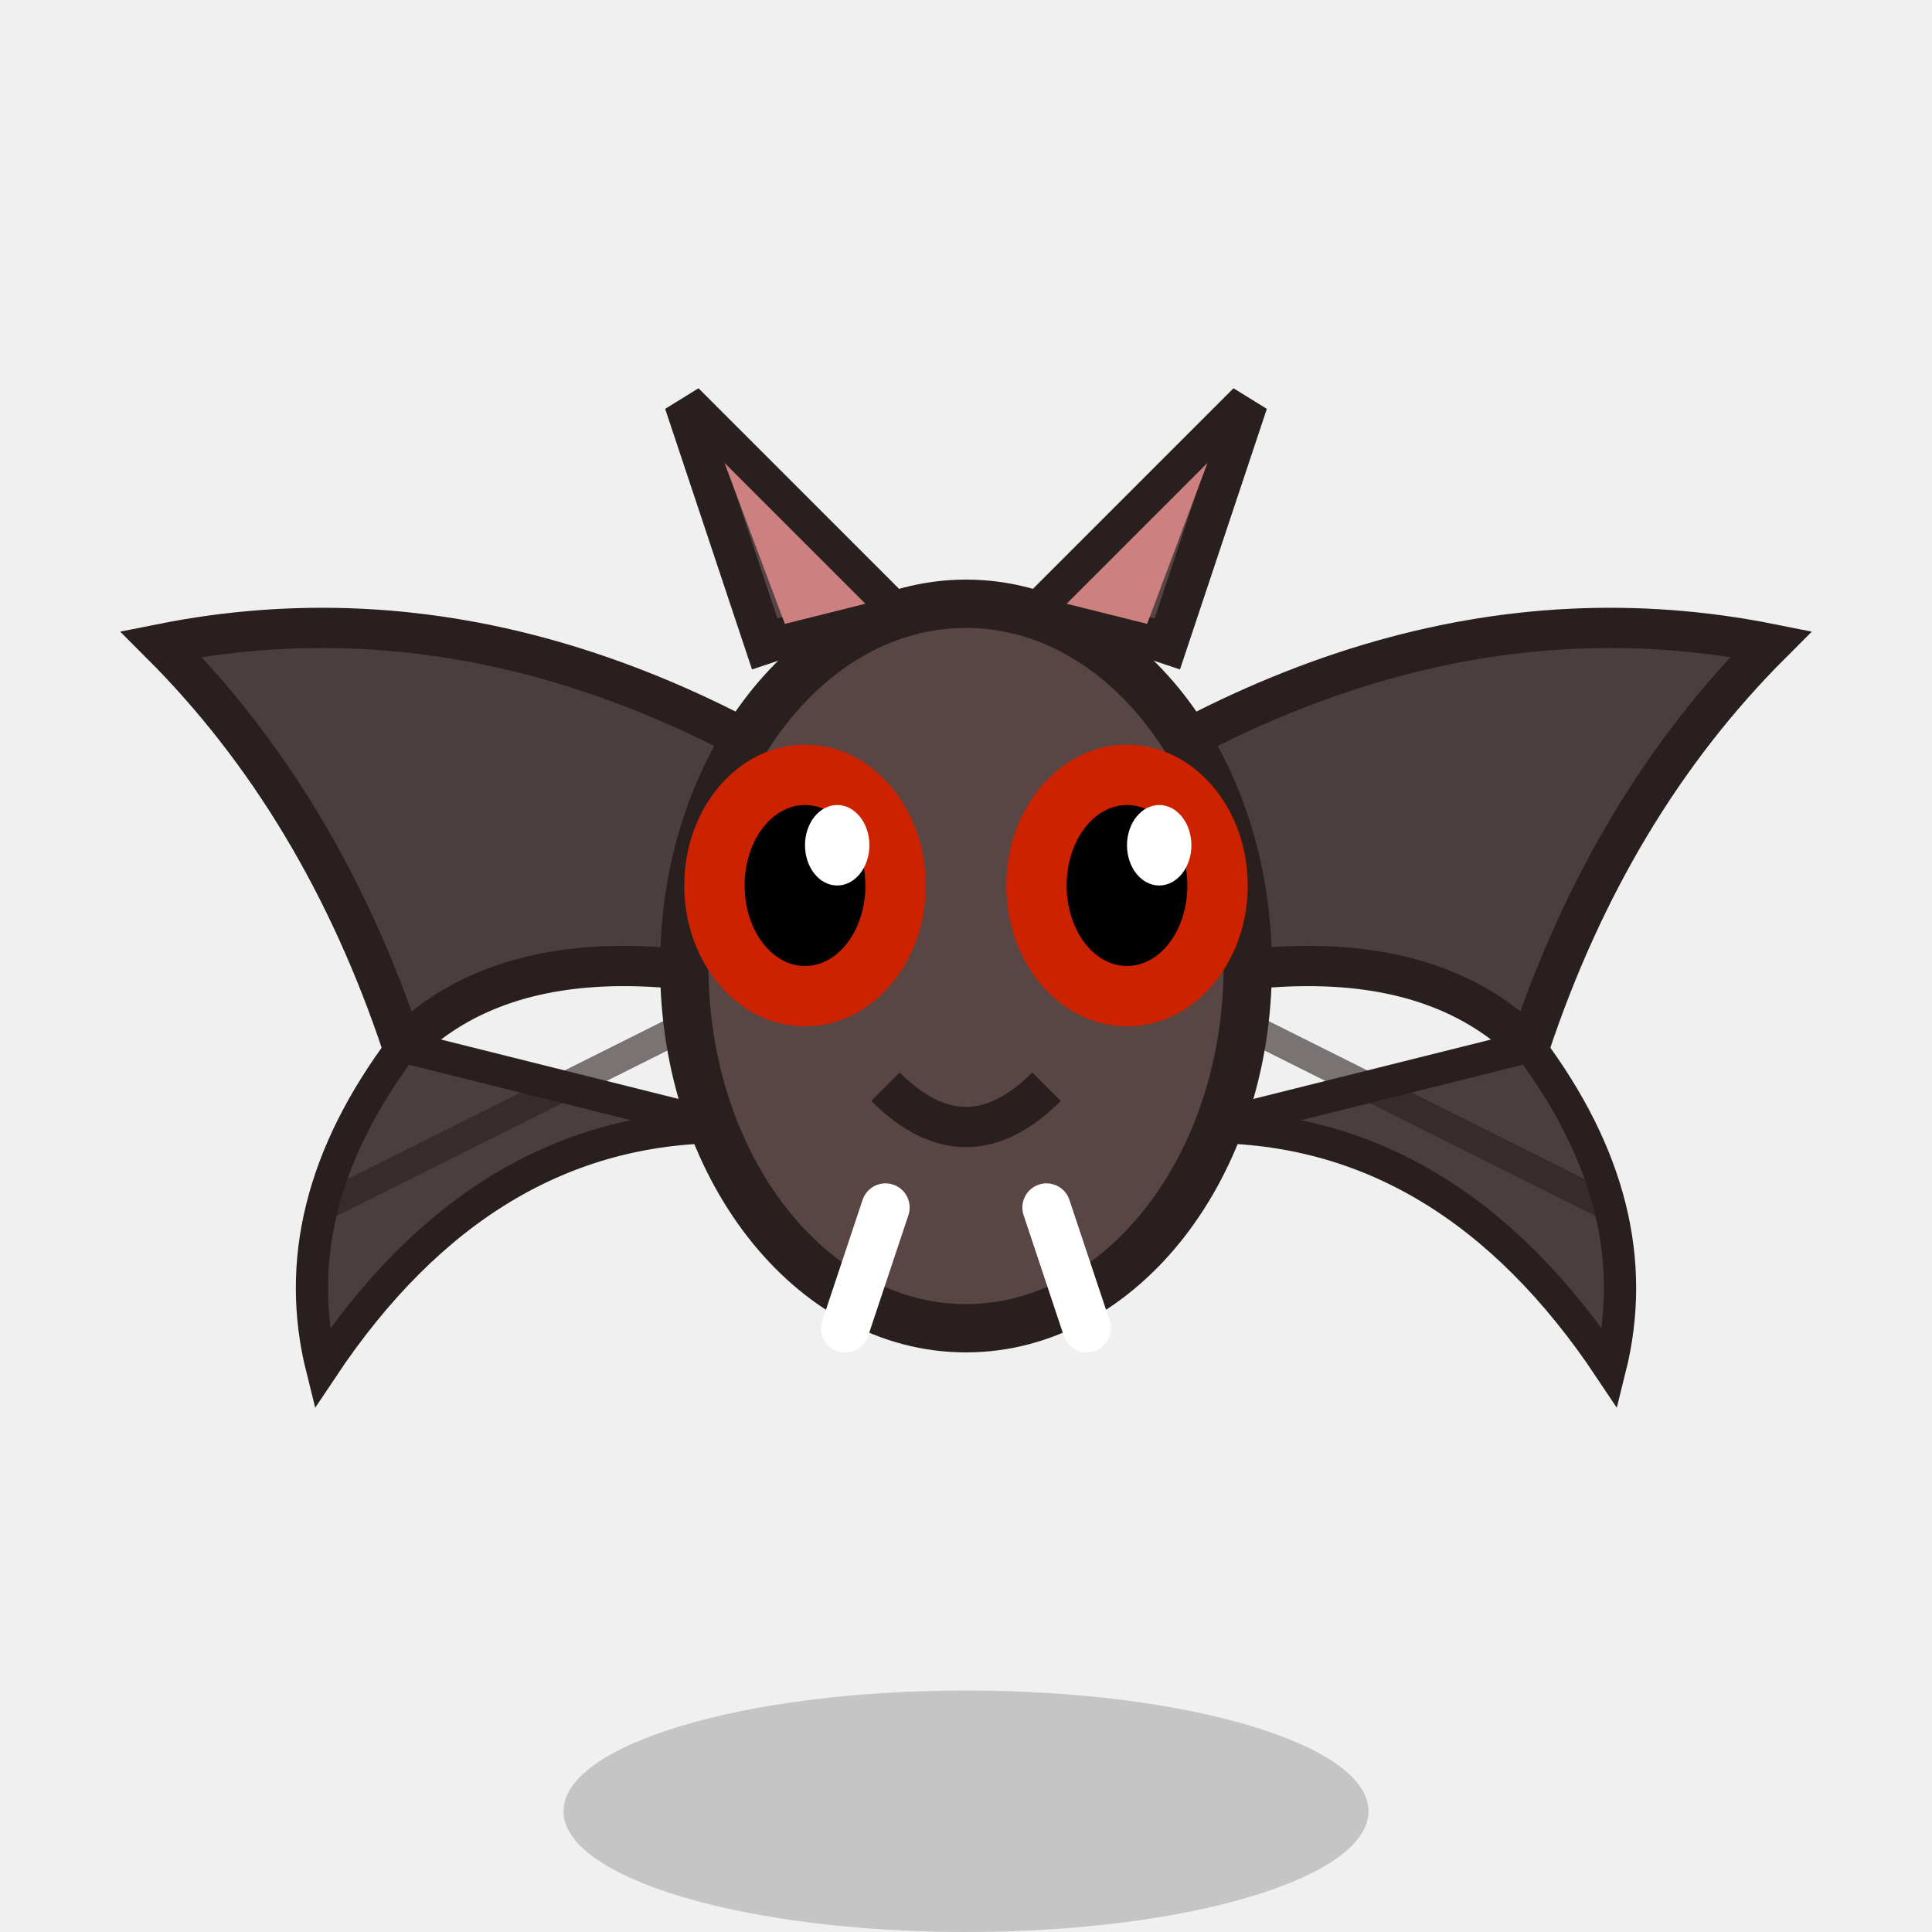
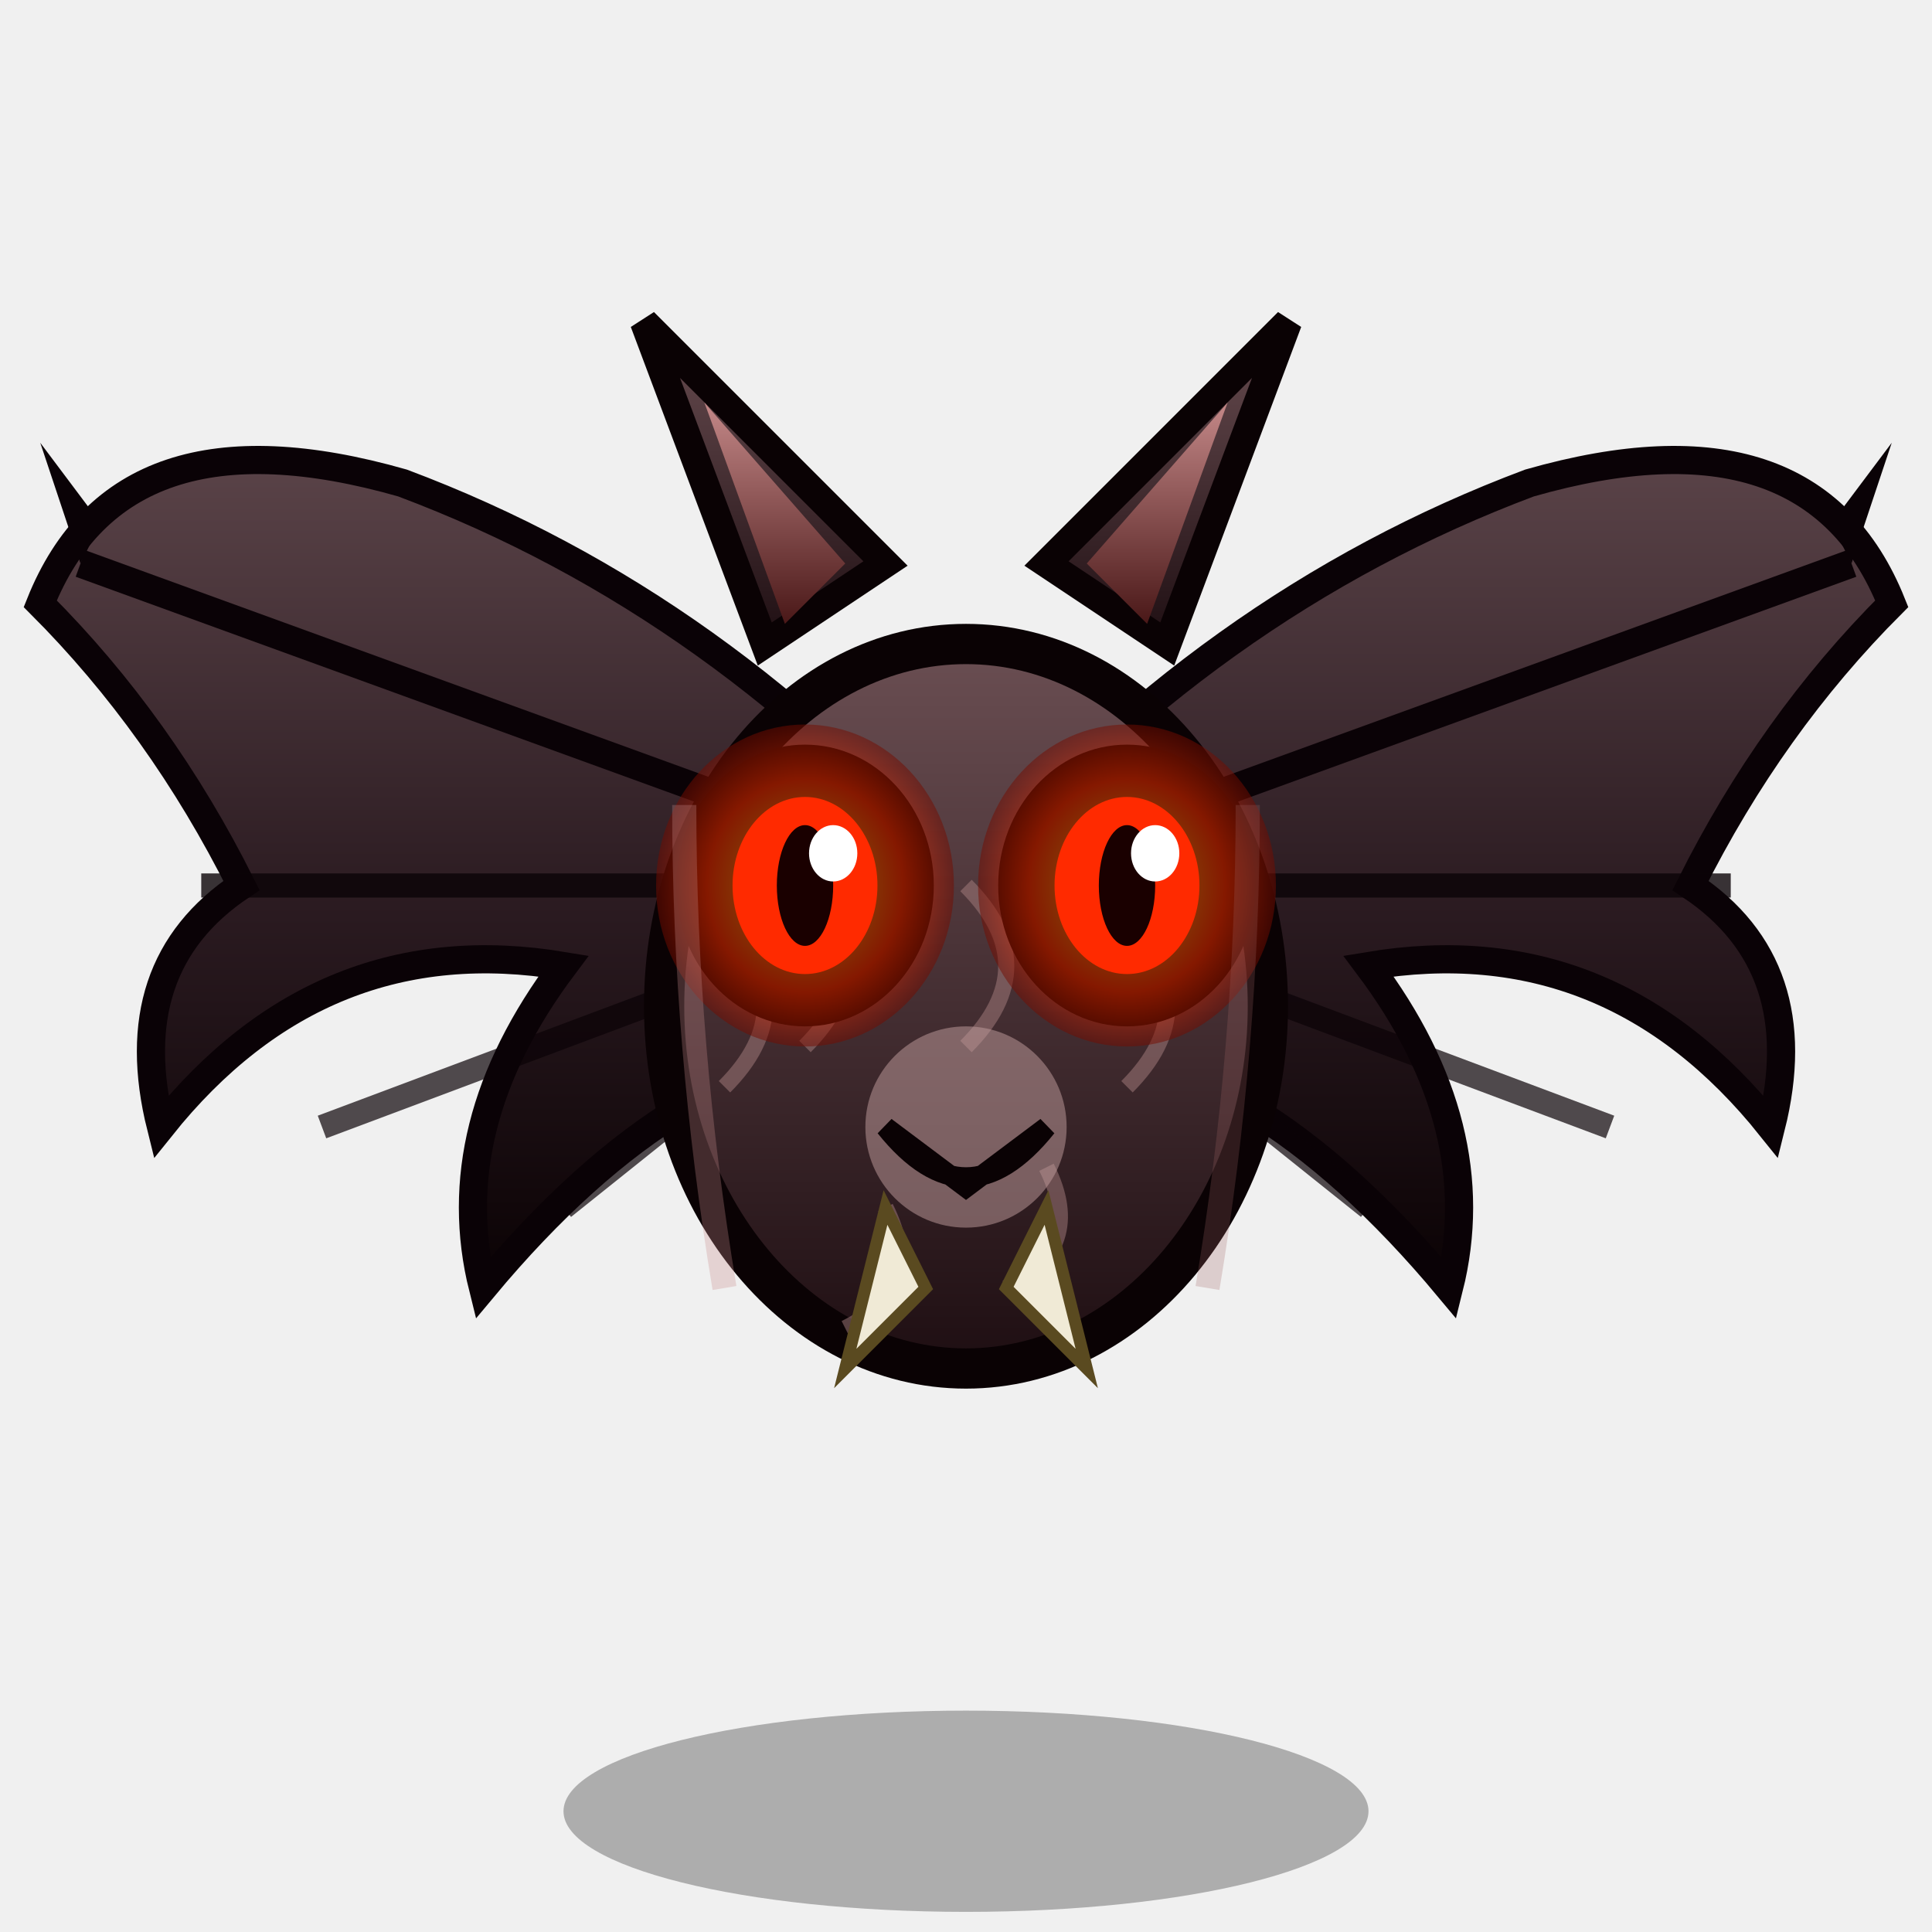
<svg xmlns="http://www.w3.org/2000/svg" viewBox="0 0 48 48">
-   <ellipse cx="24" cy="45" rx="10" ry="3" fill="rgba(0,0,0,0.18)" />
-   <path d="M24,22 Q14,14 4,16 Q8,20 10,26 Q14,22 24,26Z" fill="#4a3f3f" stroke="#2a1f1f" stroke-width="1" />
-   <path d="M10,26 Q7,30 8,34 Q12,28 18,28Z" fill="#4a3f3f" stroke="#2a1f1f" stroke-width="0.8" />
-   <path d="M24,22 Q34,14 44,16 Q40,20 38,26 Q34,22 24,26Z" fill="#4a3f3f" stroke="#2a1f1f" stroke-width="1" />
-   <path d="M38,26 Q41,30 40,34 Q36,28 30,28Z" fill="#4a3f3f" stroke="#2a1f1f" stroke-width="0.8" />
-   <line x1="24" y1="22" x2="8" y2="30" stroke="#2a1f1f" stroke-width="0.7" opacity="0.6" />
-   <line x1="24" y1="22" x2="40" y2="30" stroke="#2a1f1f" stroke-width="0.7" opacity="0.6" />
-   <ellipse cx="24" cy="24" rx="7" ry="9" fill="#5a4545" stroke="#2a1f1f" stroke-width="1.2" />
-   <polygon points="19,16 17,10 22,15" fill="#5a4545" stroke="#2a1f1f" stroke-width="1" />
-   <polygon points="29,16 31,10 26,15" fill="#5a4545" stroke="#2a1f1f" stroke-width="1" />
-   <polygon points="19.5,15.5 18,11.5 21.5,15" fill="#cc8080" stroke="none" />
-   <polygon points="28.5,15.5 30,11.5 26.5,15" fill="#cc8080" stroke="none" />
-   <ellipse cx="20" cy="22" rx="3" ry="3.5" fill="#cc2200" />
-   <ellipse cx="28" cy="22" rx="3" ry="3.5" fill="#cc2200" />
-   <ellipse cx="20" cy="22" rx="1.5" ry="2" fill="#000" />
-   <ellipse cx="28" cy="22" rx="1.5" ry="2" fill="#000" />
-   <ellipse cx="20.8" cy="21" rx="0.8" ry="1" fill="white" />
-   <ellipse cx="28.8" cy="21" rx="0.8" ry="1" fill="white" />
-   <path d="M22,27 Q24,29 26,27" stroke="#2a1f1f" stroke-width="1" fill="none" />
-   <line x1="22" y1="30" x2="21" y2="33" stroke="white" stroke-width="1.2" stroke-linecap="round" />
-   <line x1="26" y1="30" x2="27" y2="33" stroke="white" stroke-width="1.2" stroke-linecap="round" />
+   <defs>
+     <linearGradient id="bt_wing" x1="0" y1="0" x2="0" y2="1">
+       <stop offset="0%" stop-color="#5a4348" />
+       <stop offset="55%" stop-color="#2a1a20" />
+       <stop offset="100%" stop-color="#0a0204" />
+     </linearGradient>
+     <linearGradient id="bt_body" x1="0" y1="0" x2="0" y2="1">
+       <stop offset="0%" stop-color="#6a4e52" />
+       <stop offset="100%" stop-color="#1e0e12" />
+     </linearGradient>
+     <linearGradient id="bt_ear" x1="0" y1="0" x2="0" y2="1">
+       <stop offset="0%" stop-color="#c48888" />
+       <stop offset="100%" stop-color="#4a1818" />
+     </linearGradient>
+     <radialGradient id="bt_eye" cx="50%" cy="50%" r="55%">
+       <stop offset="0%" stop-color="#ffdd20" />
+       <stop offset="60%" stop-color="#ff3000" />
+       <stop offset="100%" stop-color="#4a0000" />
+     </radialGradient>
+   </defs>
+   <ellipse cx="24" cy="45" rx="10" ry="2.5" fill="rgba(0,0,0,0.28)" />
+   <path d="M24,22 Q18,15 10,12 Q3,10 1,15 Q4,18 6,22 Q3,24 4,28 Q8,23 14,24 Q11,28 12,32 Q17,26 22,26 Z" fill="url(#bt_wing)" stroke="#0a0206" stroke-width="0.7" />
+   <path d="M24,22 L2,14" stroke="#0a0206" stroke-width="0.7" />
+   <path d="M24,22 L5,22" stroke="#0a0206" stroke-width="0.6" opacity="0.8" />
+   <path d="M24,22 L8,28" stroke="#0a0206" stroke-width="0.6" opacity="0.7" />
+   <path d="M24,22 L14,30" stroke="#0a0206" stroke-width="0.6" opacity="0.7" />
+   <path d="M2,14 L1,11 L2.5,13 Z" fill="#0a0206" />
+   <path d="M24,22 Q30,15 38,12 Q45,10 47,15 Q44,18 42,22 Q45,24 44,28 Q40,23 34,24 Q37,28 36,32 Q31,26 26,26 Z" fill="url(#bt_wing)" stroke="#0a0206" stroke-width="0.7" />
+   <path d="M24,22 L46,14" stroke="#0a0206" stroke-width="0.7" />
+   <path d="M24,22 L43,22" stroke="#0a0206" stroke-width="0.6" opacity="0.8" />
+   <path d="M24,22 L40,28" stroke="#0a0206" stroke-width="0.6" opacity="0.7" />
+   <path d="M24,22 L34,30" stroke="#0a0206" stroke-width="0.6" opacity="0.7" />
+   <path d="M46,14 L47,11 L45.5,13 Z" fill="#0a0206" />
+   <ellipse cx="24" cy="25" rx="7.5" ry="9" fill="url(#bt_body)" stroke="#0a0204" stroke-width="1" />
+   <path d="M18,23 Q20,25 18,27 M20,22 Q22,24 20,26 M24,22 Q26,24 24,26 M28,23 Q30,25 28,27 M26,29 Q27,31 25,32 M22,30 Q23,32 21,33" stroke="#a88080" stroke-width="0.4" fill="none" opacity="0.5" />
+   <ellipse cx="24" cy="28" rx="2.5" ry="2.5" fill="#c4a0a0" opacity="0.5" />
+   <path d="M19,16 L16,8 L22,14 Z" fill="url(#bt_body)" stroke="#0a0204" stroke-width="0.7" />
+   <path d="M29,16 L32,8 L26,14 Z" fill="url(#bt_body)" stroke="#0a0204" stroke-width="0.7" />
+   <path d="M19.5,15.5 L17.5,10 L21,14" fill="url(#bt_ear)" />
+   <path d="M28.5,15.5 L30.5,10 L27,14" fill="url(#bt_ear)" />
+   <ellipse cx="20" cy="22" rx="3.2" ry="3.5" fill="#0a0000" />
+   <ellipse cx="28" cy="22" rx="3.2" ry="3.5" fill="#0a0000" />
+   <ellipse cx="20" cy="22" rx="3.7" ry="4.0" fill="url(#bt_eye)" opacity="0.5" />
+   <ellipse cx="28" cy="22" rx="3.7" ry="4.0" fill="url(#bt_eye)" opacity="0.5" />
+   <ellipse cx="20" cy="22" rx="1.8" ry="2.2" fill="#ff2a00" />
+   <ellipse cx="28" cy="22" rx="1.8" ry="2.2" fill="#ff2a00" />
+   <ellipse cx="20" cy="22" rx="0.7" ry="1.5" fill="#1a0000" />
+   <ellipse cx="28" cy="22" rx="0.7" ry="1.5" fill="#1a0000" />
+   <ellipse cx="20.7" cy="21.2" rx="0.6" ry="0.7" fill="#ffffff" />
+   <ellipse cx="28.7" cy="21.2" rx="0.6" ry="0.7" fill="#ffffff" />
+   <path d="M22,28 Q24,30.5 26,28 L24,29.5 Z" fill="#3a1a1a" stroke="#0a0204" stroke-width="0.5" />
+   <path d="M22,30 L21,34 L23,32 Z" fill="#f0ead6" stroke="#5a4a20" stroke-width="0.3" />
+   <path d="M26,30 L27,34 L25,32 Z" fill="#f0ead6" stroke="#5a4a20" stroke-width="0.3" />
+   <path d="M17,20 Q17,26 18,32" stroke="rgba(200,140,140,0.3)" stroke-width="0.6" fill="none" />
+   <path d="M31,20 Q31,26 30,32" stroke="rgba(160,100,100,0.25)" stroke-width="0.6" fill="none" />
</svg>
